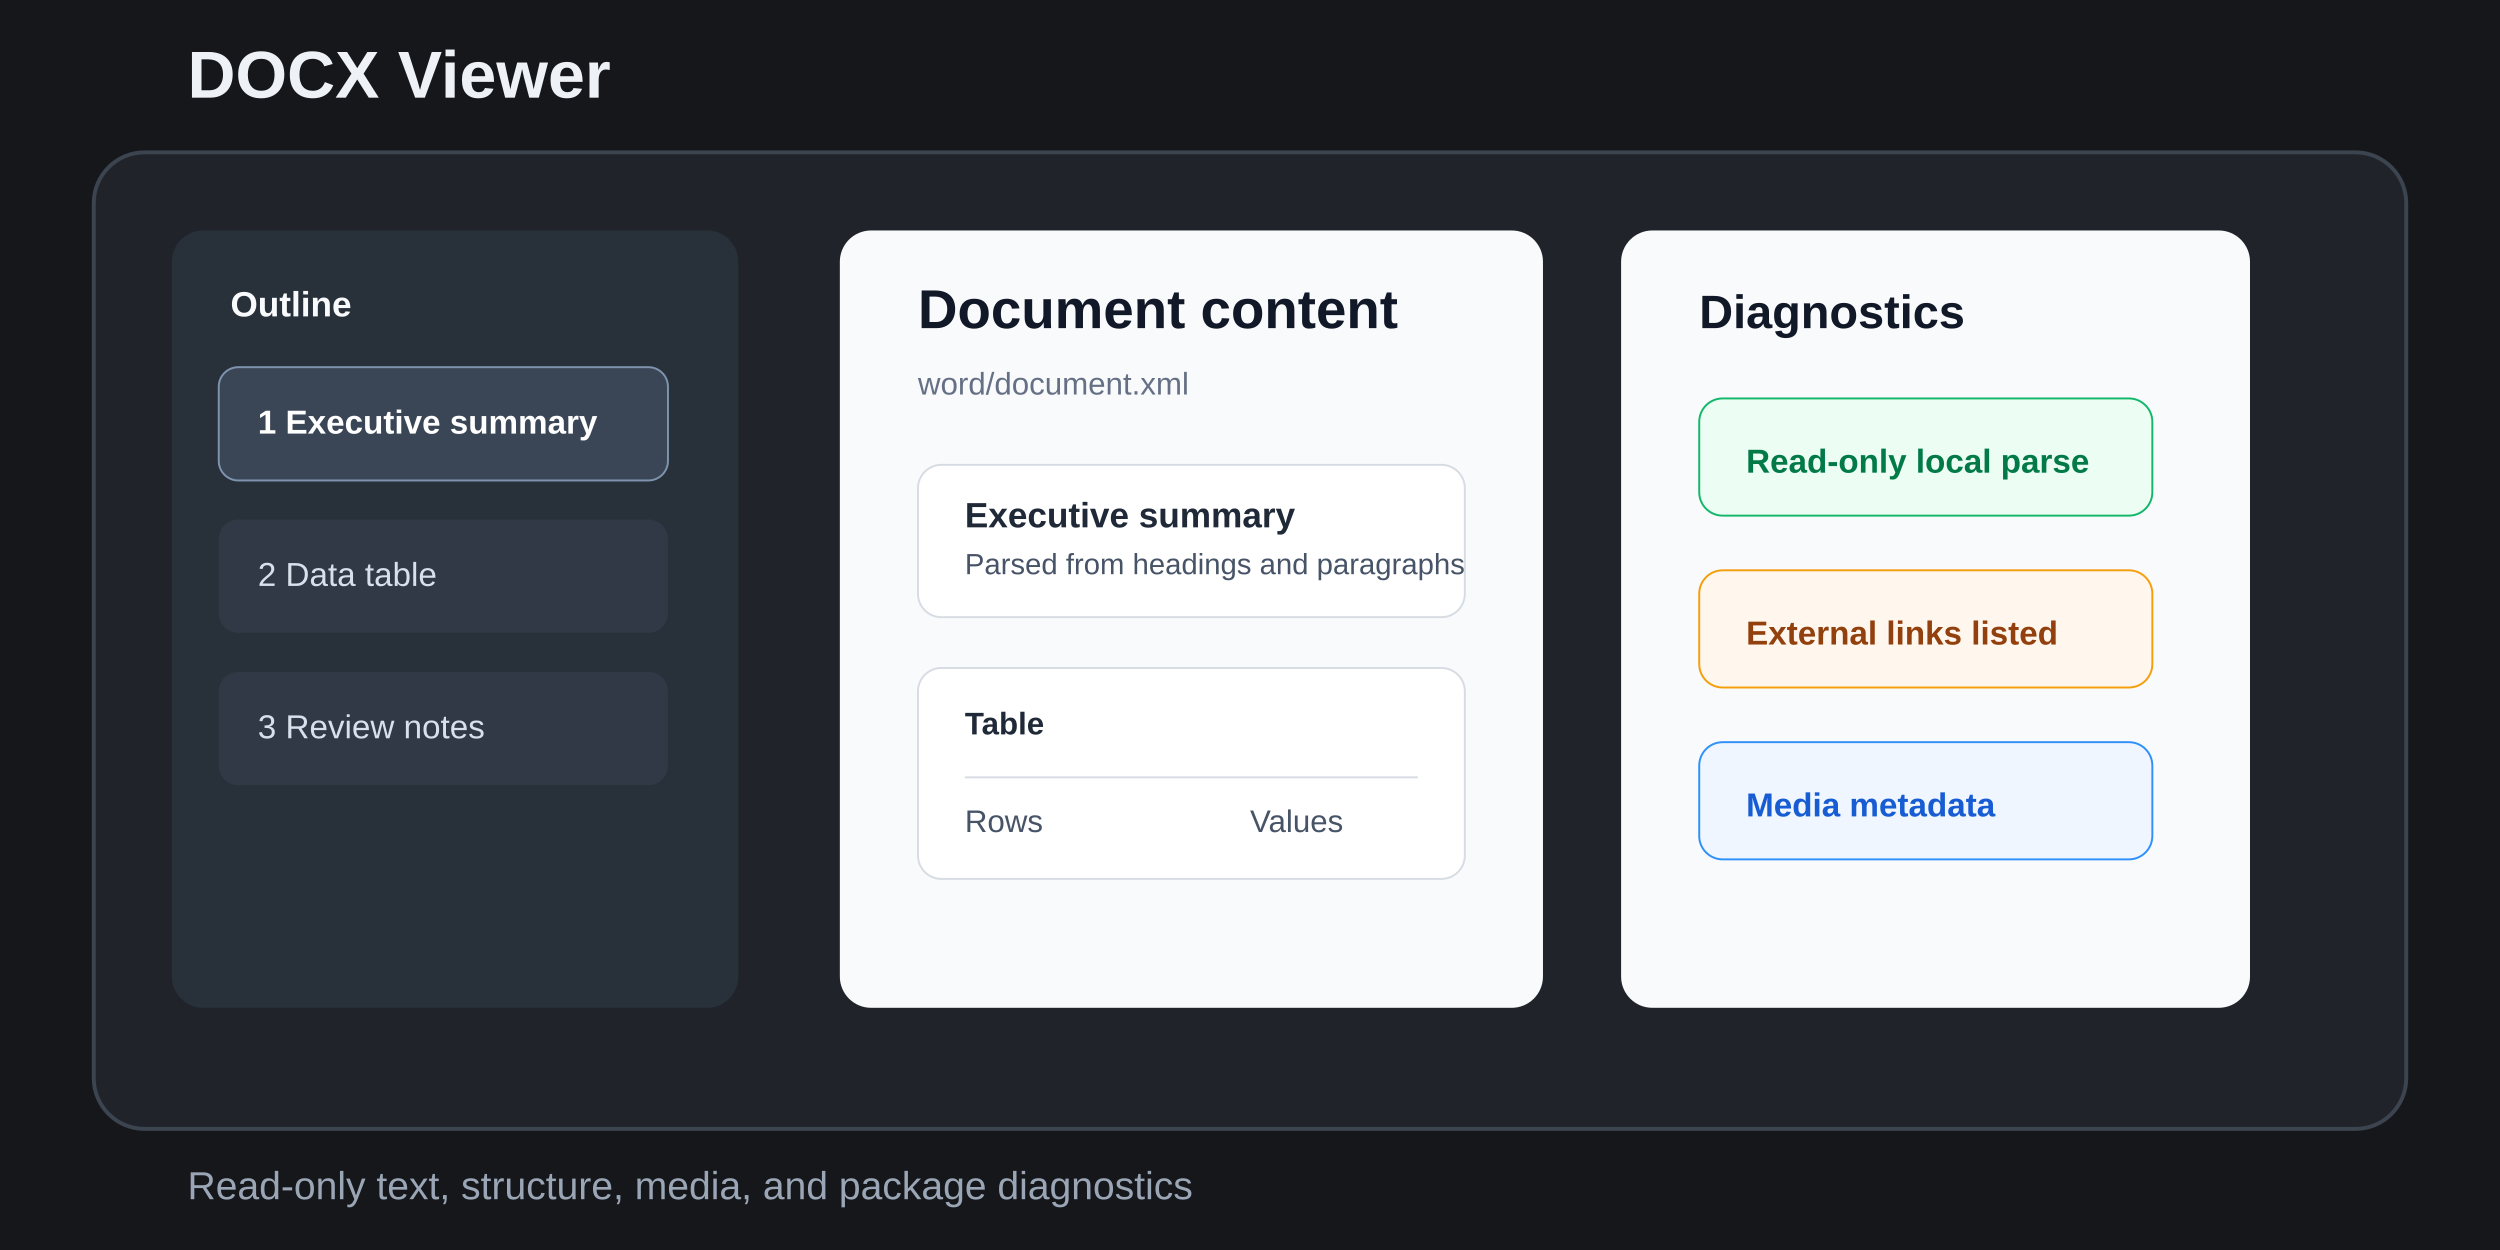
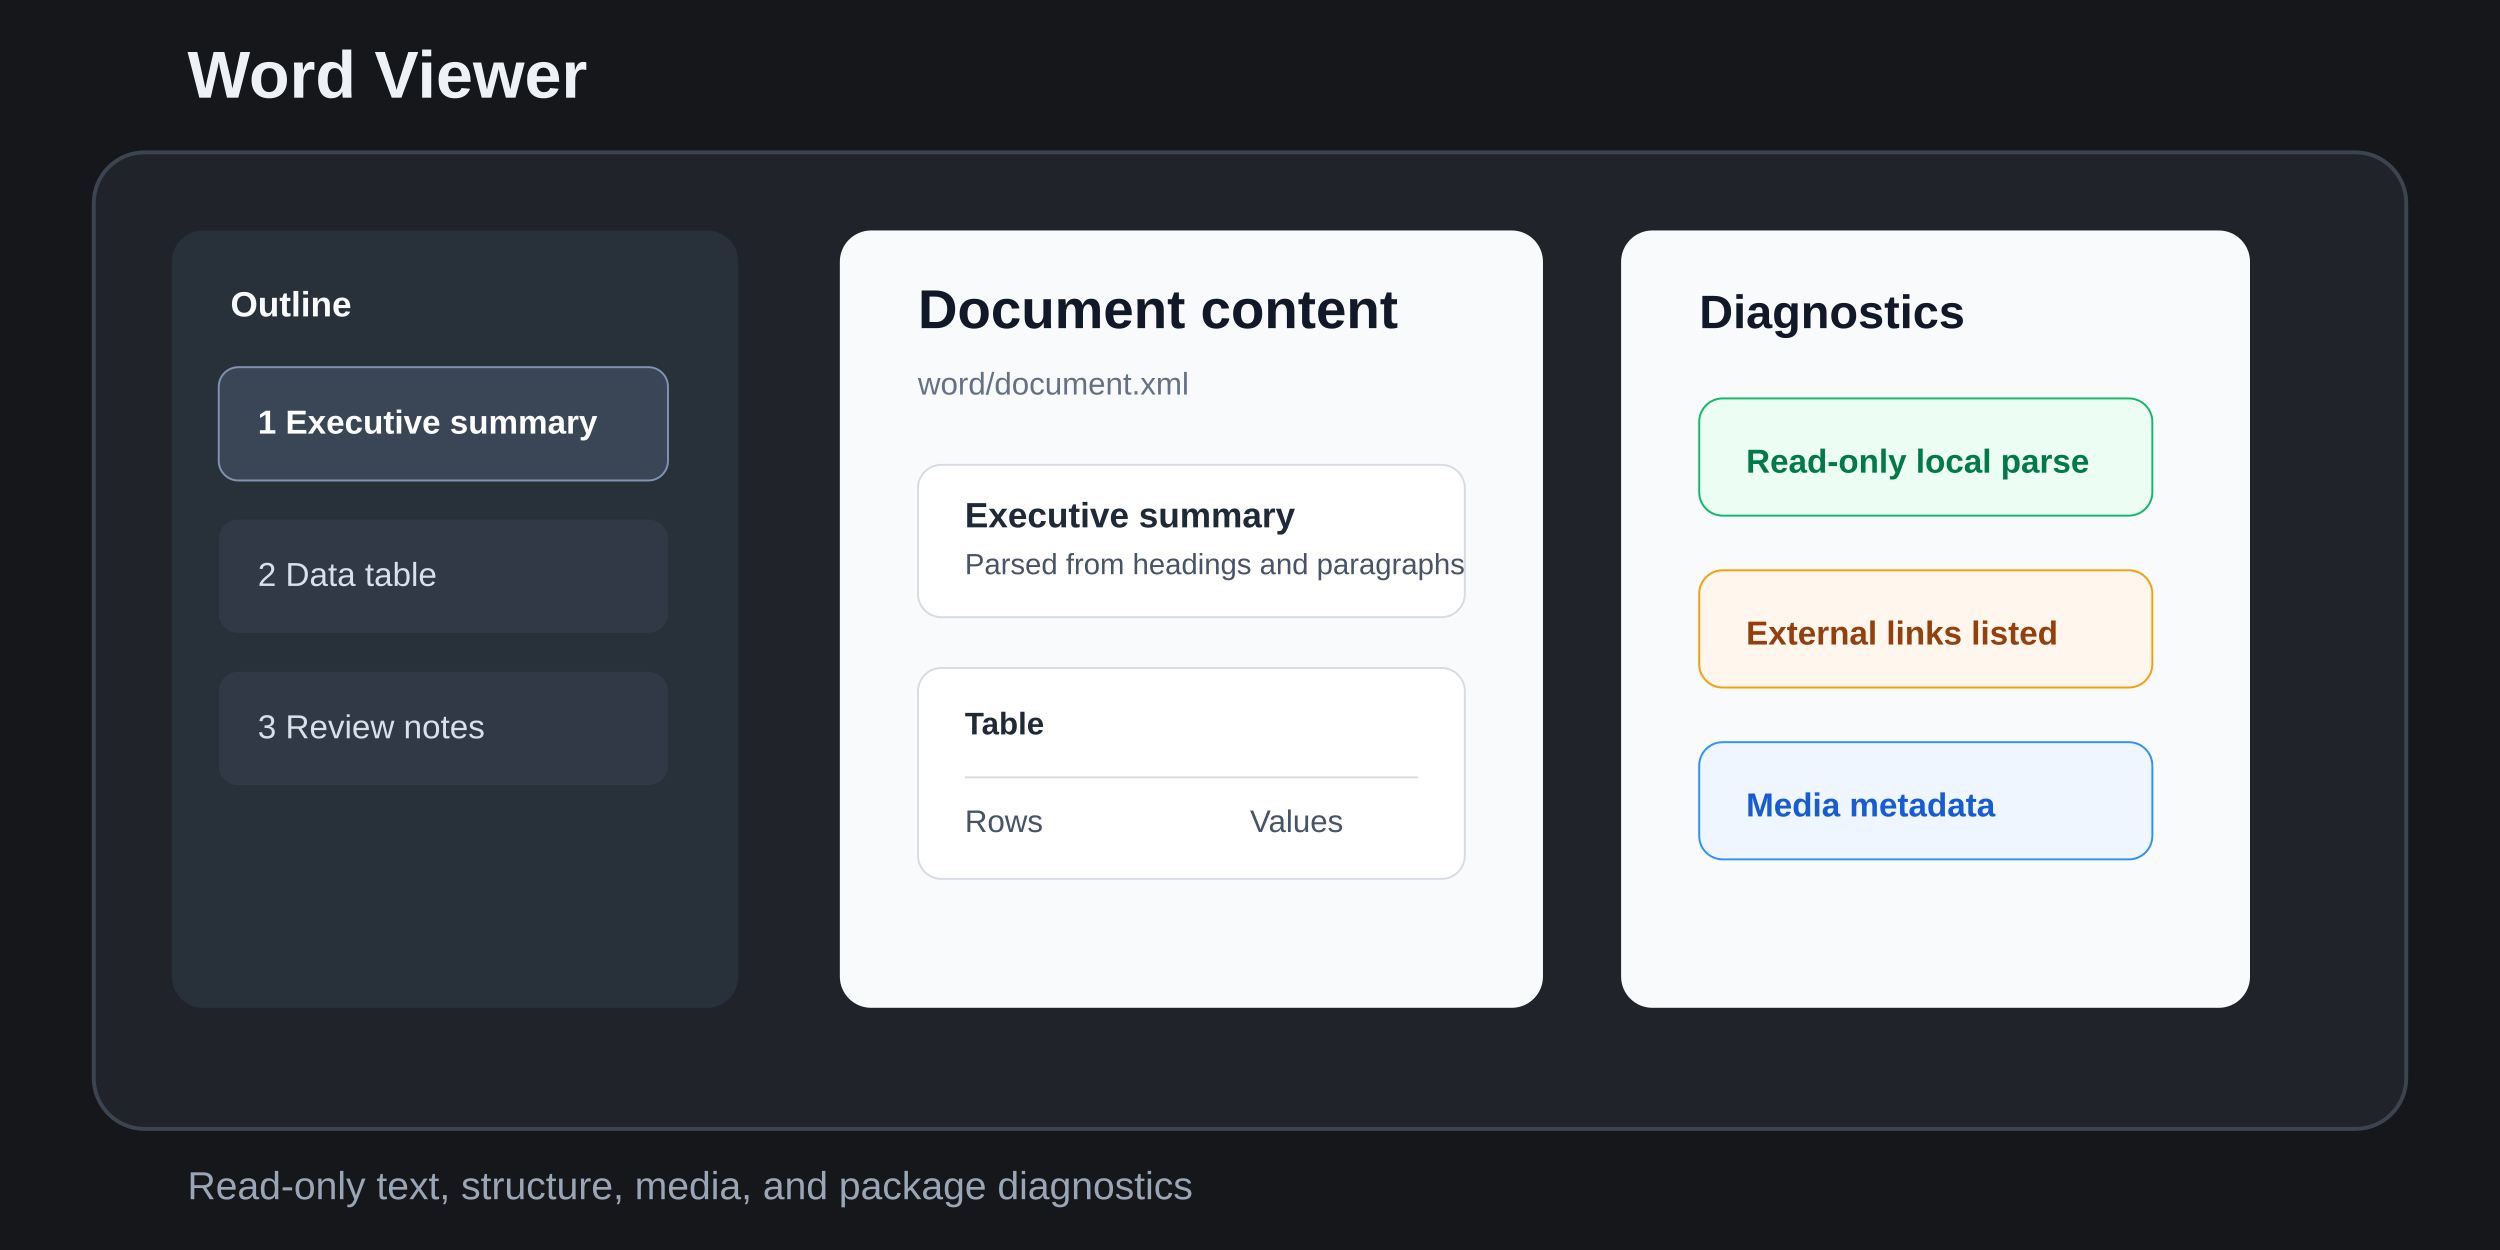
<svg xmlns="http://www.w3.org/2000/svg" width="1280" height="640" viewBox="0 0 1280 640" role="img" aria-labelledby="title desc">
  <rect width="1280" height="640" fill="#15171b" />
  <rect x="48" y="78" width="1184" height="500" rx="26" fill="#20242a" stroke="#3c444f" stroke-width="2" />
-   <text x="96" y="50" fill="#eef2f7" font-family="Arial" font-size="34" font-weight="700">DOCX Viewer</text>
+   <text x="96" y="50" fill="#eef2f7" font-family="Arial" font-size="34" font-weight="700">Word Viewer</text>
  <text x="96" y="614" fill="#9aa6b5" font-family="Arial" font-size="20">Read-only text, structure, media, and package diagnostics</text>
  <rect x="88" y="118" width="290" height="398" rx="16" fill="#28303a" />
  <rect x="430" y="118" width="360" height="398" rx="16" fill="#f8fafc" />
  <rect x="830" y="118" width="322" height="398" rx="16" fill="#f8fafc" />
  <g font-family="Arial">
    <text x="118" y="162" fill="#f8fafc" font-size="18" font-weight="700">Outline</text>
    <rect x="112" y="188" width="230" height="58" rx="10" fill="#3a4656" stroke="#7f93af" />
    <text x="132" y="222" fill="#ffffff" font-size="17" font-weight="700">1 Executive summary</text>
    <rect x="112" y="266" width="230" height="58" rx="10" fill="#303945" />
    <text x="132" y="300" fill="#d8e0eb" font-size="17">2 Data table</text>
    <rect x="112" y="344" width="230" height="58" rx="10" fill="#303945" />
    <text x="132" y="378" fill="#d8e0eb" font-size="17">3 Review notes</text>
  </g>
  <g font-family="Arial">
    <text x="470" y="168" fill="#111827" font-size="28" font-weight="800">Document content</text>
    <text x="470" y="202" fill="#667085" font-size="16">word/document.xml</text>
    <rect x="470" y="238" width="280" height="78" rx="12" fill="#ffffff" stroke="#d7dce3" />
    <text x="494" y="270" fill="#1f2937" font-size="18" font-weight="800">Executive summary</text>
    <text x="494" y="294" fill="#475467" font-size="15">Parsed from headings and paragraphs</text>
    <rect x="470" y="342" width="280" height="108" rx="12" fill="#ffffff" stroke="#d7dce3" />
    <text x="494" y="376" fill="#1f2937" font-size="16" font-weight="800">Table</text>
    <line x1="494" y1="398" x2="726" y2="398" stroke="#d7dce3" />
    <text x="494" y="426" fill="#475467" font-size="16">Rows</text>
    <text x="640" y="426" fill="#475467" font-size="16">Values</text>
  </g>
  <g font-family="Arial">
    <text x="870" y="168" fill="#111827" font-size="24" font-weight="800">Diagnostics</text>
    <rect x="870" y="204" width="232" height="60" rx="12" fill="#ecfdf3" stroke="#12b76a" />
    <text x="894" y="242" fill="#027a48" font-size="17" font-weight="700">Read-only local parse</text>
    <rect x="870" y="292" width="232" height="60" rx="12" fill="#fff7ed" stroke="#f59e0b" />
    <text x="894" y="330" fill="#92400e" font-size="17" font-weight="700">External links listed</text>
    <rect x="870" y="380" width="232" height="60" rx="12" fill="#eff6ff" stroke="#2e90fa" />
    <text x="894" y="418" fill="#175cd3" font-size="17" font-weight="700">Media metadata</text>
  </g>
</svg>
